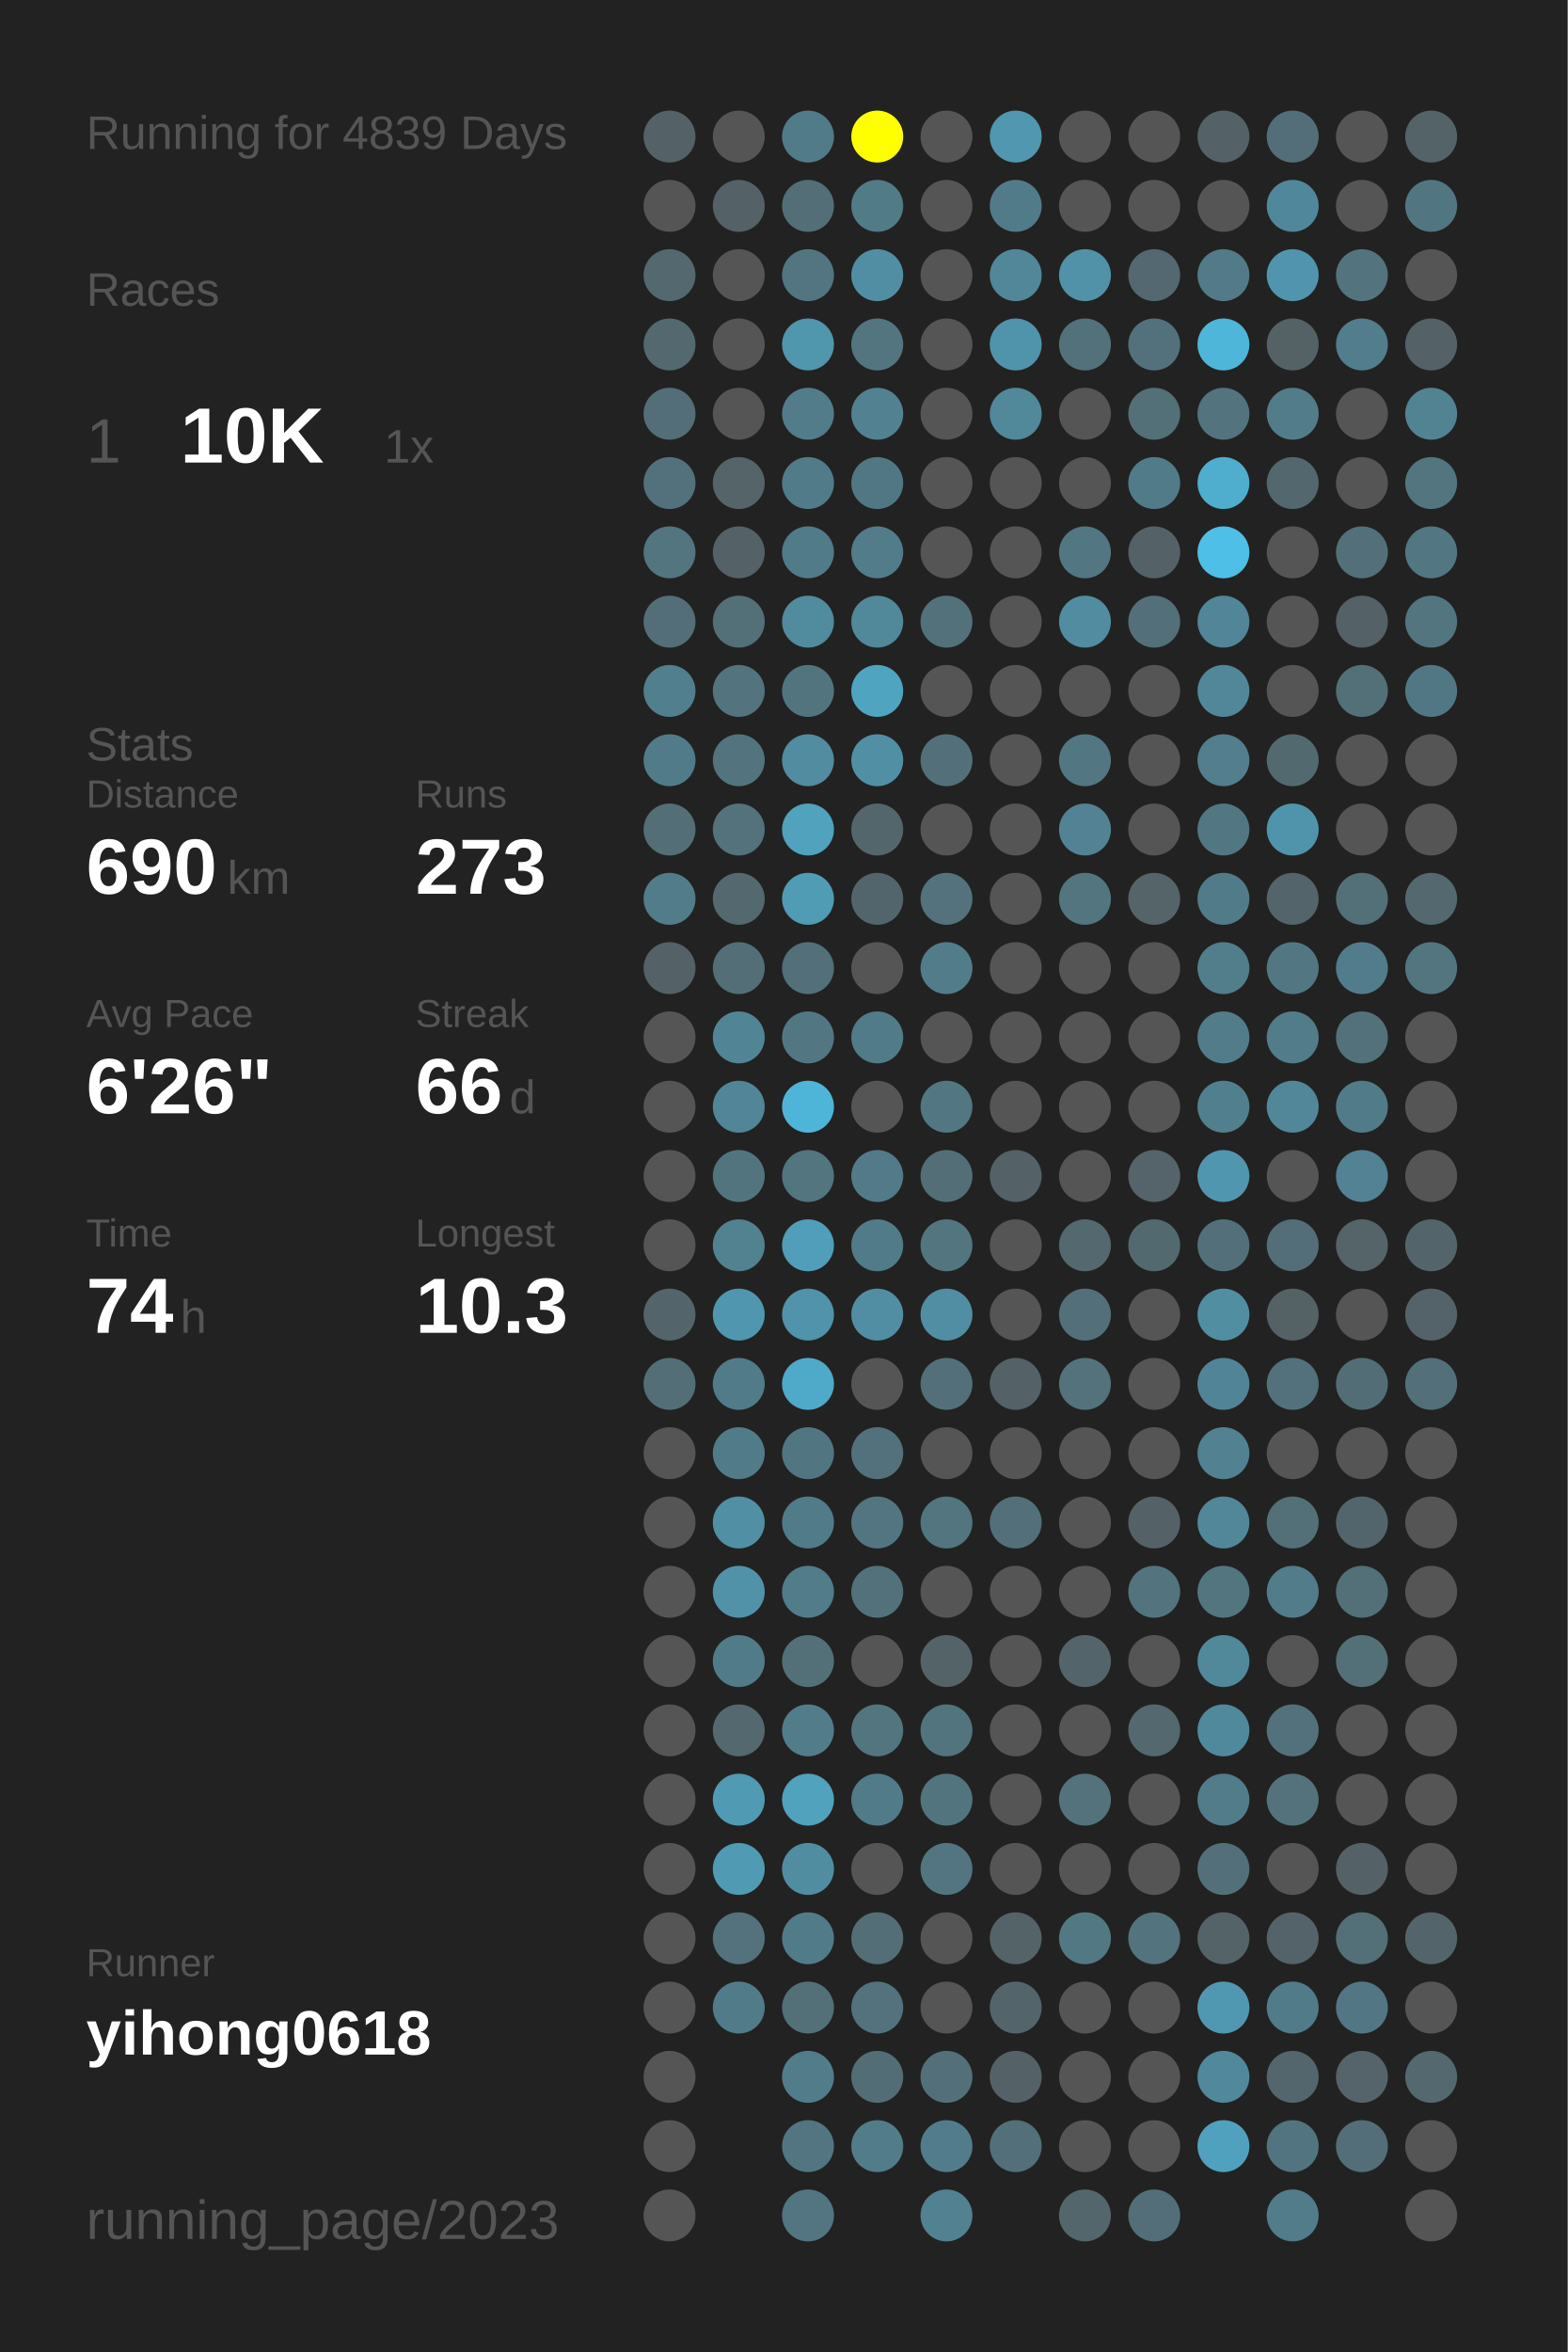
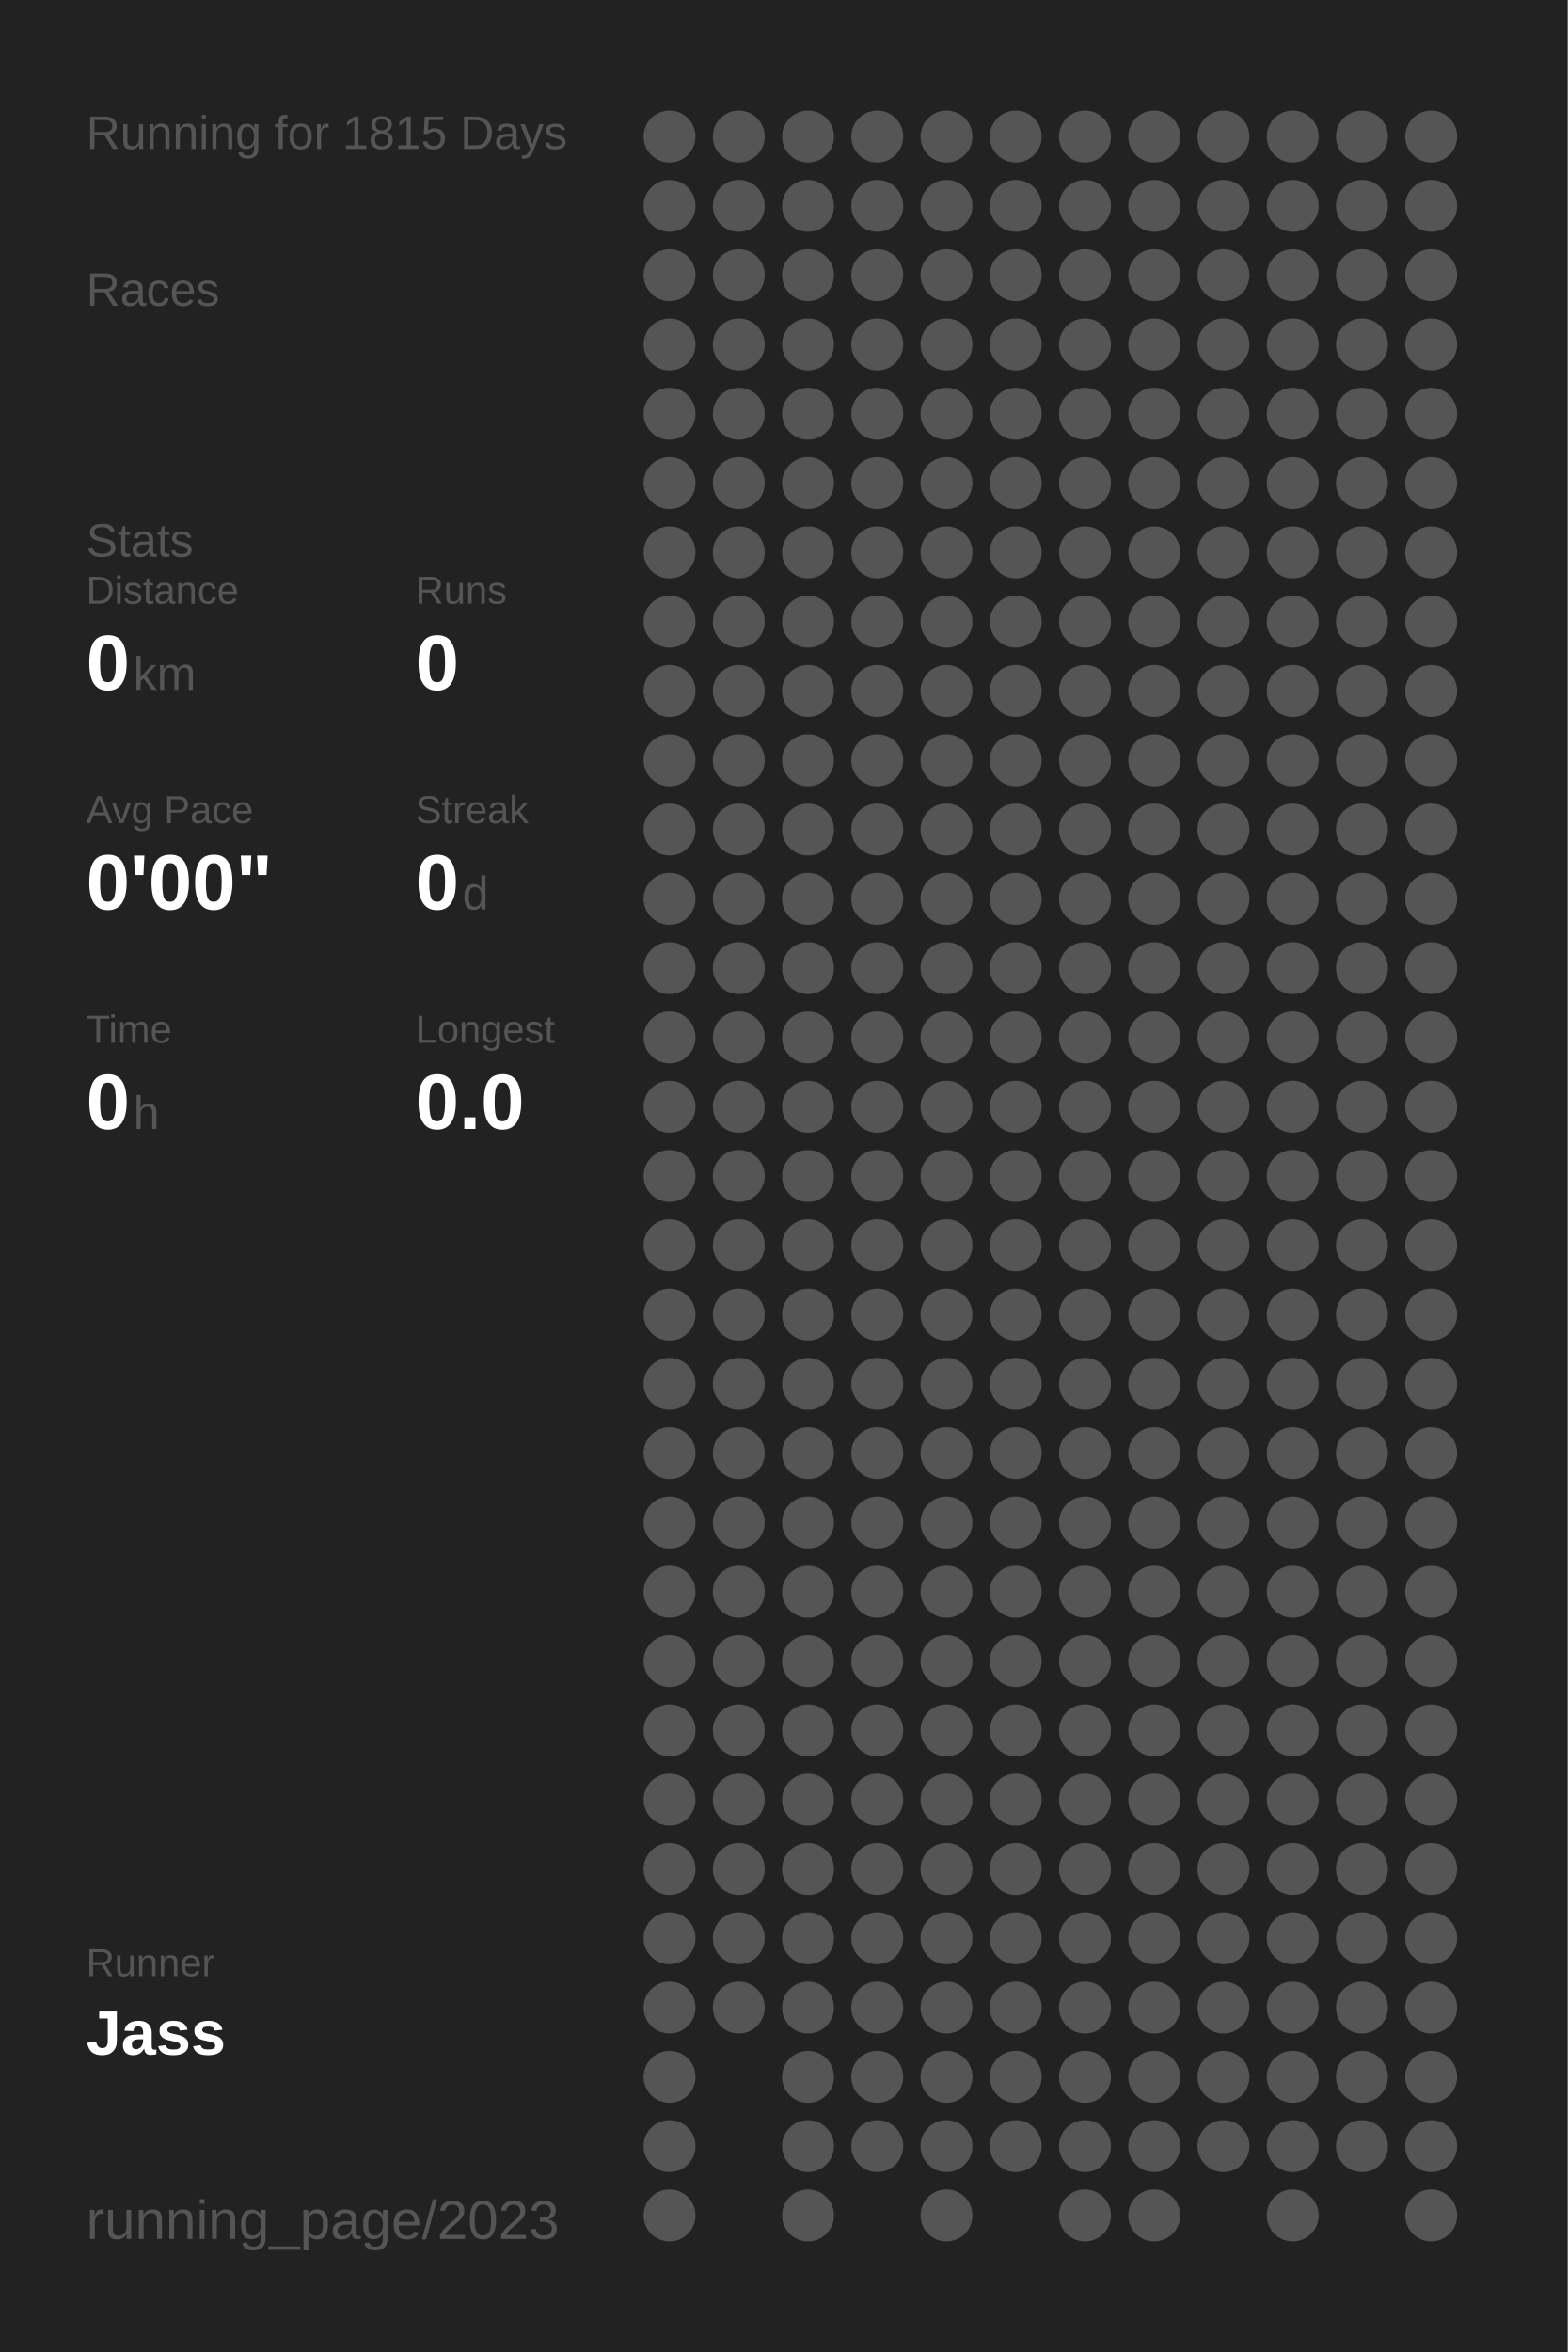
<svg xmlns="http://www.w3.org/2000/svg" baseProfile="full" height="300mm" version="1.1" viewBox="0,0,200,300" width="200mm">
  <defs />
  <rect fill="#222222" height="300" width="200" x="0" y="0" />
-   <text fill="#555555" style="font-size:6px; font-family:Arial;" x="11" y="19">Running for 4839 Days</text>
+   <text fill="#555555" style="font-size:6px; font-family:Arial;" x="11" y="19">Running for 1815 Days</text>
  <text fill="#555555" style="font-size:6px; font-family:Arial;" x="11" y="39">Races</text>
-   <text fill="#555555" style="font-size:8px; font-family:Arial;" x="11" y="59">1</text>
-   <text fill="#FFFFFF" style="font-size:10px; font-family:Arial; font-weight:bold;" x="23" y="59">10K</text>
-   <text fill="#555555" style="font-size:6px; font-family:Arial;" x="49" y="59">1x</text>
-   <text fill="#555555" style="font-size:6px; font-family:Arial;" x="11" y="97">Stats</text>
-   <text fill="#555555" style="font-size:5px; font-family:Arial;" x="11" y="103">Distance</text>
-   <text fill="#FFFFFF" style="font-size:10px; font-family:Arial; font-weight:bold;" x="11" y="114">690</text>
-   <text fill="#555555" style="font-size:6px; font-family:Arial;" x="29" y="114">km</text>
-   <text fill="#555555" style="font-size:5px; font-family:Arial;" x="53" y="103">Runs</text>
-   <text fill="#FFFFFF" style="font-size:10px; font-family:Arial; font-weight:bold;" x="53" y="114">273</text>
-   <text fill="#555555" style="font-size:5px; font-family:Arial;" x="11" y="131">Avg Pace</text>
-   <text fill="#FFFFFF" style="font-size:10px; font-family:Arial; font-weight:bold;" x="11" y="142">6'26"</text>
-   <text fill="#555555" style="font-size:5px; font-family:Arial;" x="53" y="131">Streak</text>
-   <text fill="#FFFFFF" style="font-size:10px; font-family:Arial; font-weight:bold;" x="53" y="142">66</text>
-   <text fill="#555555" style="font-size:6px; font-family:Arial;" x="65" y="142">d</text>
-   <text fill="#555555" style="font-size:5px; font-family:Arial;" x="11" y="159">Time</text>
-   <text fill="#FFFFFF" style="font-size:10px; font-family:Arial; font-weight:bold;" x="11" y="170">74</text>
-   <text fill="#555555" style="font-size:6px; font-family:Arial;" x="23" y="170">h</text>
-   <text fill="#555555" style="font-size:5px; font-family:Arial;" x="53" y="159">Longest</text>
-   <text fill="#FFFFFF" style="font-size:10px; font-family:Arial; font-weight:bold;" x="53" y="170">10.3</text>
+   <text fill="#555555" style="font-size:6px; font-family:Arial;" x="11" y="71">Stats</text>
+   <text fill="#555555" style="font-size:5px; font-family:Arial;" x="11" y="77">Distance</text>
+   <text fill="#FFFFFF" style="font-size:10px; font-family:Arial; font-weight:bold;" x="11" y="88">0</text>
+   <text fill="#555555" style="font-size:6px; font-family:Arial;" x="17" y="88">km</text>
+   <text fill="#555555" style="font-size:5px; font-family:Arial;" x="53" y="77">Runs</text>
+   <text fill="#FFFFFF" style="font-size:10px; font-family:Arial; font-weight:bold;" x="53" y="88">0</text>
+   <text fill="#555555" style="font-size:5px; font-family:Arial;" x="11" y="105">Avg Pace</text>
+   <text fill="#FFFFFF" style="font-size:10px; font-family:Arial; font-weight:bold;" x="11" y="116">0'00"</text>
+   <text fill="#555555" style="font-size:5px; font-family:Arial;" x="53" y="105">Streak</text>
+   <text fill="#FFFFFF" style="font-size:10px; font-family:Arial; font-weight:bold;" x="53" y="116">0</text>
+   <text fill="#555555" style="font-size:6px; font-family:Arial;" x="59" y="116">d</text>
+   <text fill="#555555" style="font-size:5px; font-family:Arial;" x="11" y="133">Time</text>
+   <text fill="#FFFFFF" style="font-size:10px; font-family:Arial; font-weight:bold;" x="11" y="144">0</text>
+   <text fill="#555555" style="font-size:6px; font-family:Arial;" x="17" y="144">h</text>
+   <text fill="#555555" style="font-size:5px; font-family:Arial;" x="53" y="133">Longest</text>
+   <text fill="#FFFFFF" style="font-size:10px; font-family:Arial; font-weight:bold;" x="53" y="144">0.0</text>
  <text fill="#555555" style="font-size:5px; font-family:Arial;" x="11" y="252.065">Runner</text>
-   <text fill="#FFFFFF" style="font-size:8px; font-family:Arial; font-weight:bold;" x="11" y="262.065">yihong0618</text>
+   <text fill="#FFFFFF" style="font-size:8px; font-family:Arial; font-weight:bold;" x="11" y="262.065">Jass</text>
  <text fill="#555555" style="font-size:7px; font-family:Arial;" x="11" y="285.581">running_page/2023</text>
-   <circle cx="85.417" cy="17.419" fill="#546166" r="3.312" />
+   <circle cx="85.417" cy="17.419" fill="#555555" r="3.312" />
  <circle cx="85.417" cy="26.258" fill="#555555" r="3.312" />
-   <circle cx="85.417" cy="35.097" fill="#53686f" r="3.312" />
-   <circle cx="85.417" cy="43.935" fill="#53686f" r="3.312" />
-   <circle cx="85.417" cy="52.774" fill="#536e78" r="3.312" />
-   <circle cx="85.417" cy="61.613" fill="#53717c" r="3.312" />
-   <circle cx="85.417" cy="70.452" fill="#527580" r="3.312" />
-   <circle cx="85.417" cy="79.29" fill="#536e78" r="3.312" />
-   <circle cx="85.417" cy="88.129" fill="#527f8e" r="3.312" />
-   <circle cx="85.417" cy="96.968" fill="#527b89" r="3.312" />
-   <circle cx="85.417" cy="105.806" fill="#536e77" r="3.312" />
-   <circle cx="85.417" cy="114.645" fill="#527c8a" r="3.312" />
-   <circle cx="85.417" cy="123.484" fill="#546166" r="3.312" />
+   <circle cx="85.417" cy="35.097" fill="#555555" r="3.312" />
+   <circle cx="85.417" cy="43.935" fill="#555555" r="3.312" />
+   <circle cx="85.417" cy="52.774" fill="#555555" r="3.312" />
+   <circle cx="85.417" cy="61.613" fill="#555555" r="3.312" />
+   <circle cx="85.417" cy="70.452" fill="#555555" r="3.312" />
+   <circle cx="85.417" cy="79.29" fill="#555555" r="3.312" />
+   <circle cx="85.417" cy="88.129" fill="#555555" r="3.312" />
+   <circle cx="85.417" cy="96.968" fill="#555555" r="3.312" />
+   <circle cx="85.417" cy="105.806" fill="#555555" r="3.312" />
+   <circle cx="85.417" cy="114.645" fill="#555555" r="3.312" />
+   <circle cx="85.417" cy="123.484" fill="#555555" r="3.312" />
  <circle cx="85.417" cy="132.323" fill="#555555" r="3.312" />
  <circle cx="85.417" cy="141.161" fill="#555555" r="3.312" />
  <circle cx="85.417" cy="150" fill="#555555" r="3.312" />
  <circle cx="85.417" cy="158.839" fill="#555555" r="3.312" />
-   <circle cx="85.417" cy="167.677" fill="#53656b" r="3.312" />
-   <circle cx="85.417" cy="176.516" fill="#536e77" r="3.312" />
+   <circle cx="85.417" cy="167.677" fill="#555555" r="3.312" />
+   <circle cx="85.417" cy="176.516" fill="#555555" r="3.312" />
  <circle cx="85.417" cy="185.355" fill="#555555" r="3.312" />
  <circle cx="85.417" cy="194.194" fill="#555555" r="3.312" />
  <circle cx="85.417" cy="203.032" fill="#555555" r="3.312" />
  <circle cx="85.417" cy="211.871" fill="#555555" r="3.312" />
  <circle cx="85.417" cy="220.71" fill="#555555" r="3.312" />
  <circle cx="85.417" cy="229.548" fill="#555555" r="3.312" />
  <circle cx="85.417" cy="238.387" fill="#555555" r="3.312" />
  <circle cx="85.417" cy="247.226" fill="#555555" r="3.312" />
  <circle cx="85.417" cy="256.065" fill="#555555" r="3.312" />
  <circle cx="85.417" cy="264.903" fill="#555555" r="3.312" />
  <circle cx="85.417" cy="273.742" fill="#555555" r="3.312" />
  <circle cx="85.417" cy="282.581" fill="#555555" r="3.312" />
  <circle cx="94.25" cy="17.419" fill="#555555" r="3.312" />
-   <circle cx="94.25" cy="26.258" fill="#546166" r="3.312" />
+   <circle cx="94.25" cy="26.258" fill="#555555" r="3.312" />
  <circle cx="94.25" cy="35.097" fill="#555555" r="3.312" />
  <circle cx="94.25" cy="43.935" fill="#555555" r="3.312" />
  <circle cx="94.25" cy="52.774" fill="#555555" r="3.312" />
-   <circle cx="94.25" cy="61.613" fill="#546469" r="3.312" />
-   <circle cx="94.25" cy="70.452" fill="#546267" r="3.312" />
-   <circle cx="94.25" cy="79.29" fill="#536f78" r="3.312" />
-   <circle cx="94.25" cy="88.129" fill="#53737e" r="3.312" />
-   <circle cx="94.25" cy="96.968" fill="#53737e" r="3.312" />
-   <circle cx="94.25" cy="105.806" fill="#53727c" r="3.312" />
-   <circle cx="94.25" cy="114.645" fill="#53686f" r="3.312" />
-   <circle cx="94.25" cy="123.484" fill="#536e77" r="3.312" />
-   <circle cx="94.25" cy="132.323" fill="#518596" r="3.312" />
-   <circle cx="94.25" cy="141.161" fill="#518597" r="3.312" />
-   <circle cx="94.25" cy="150" fill="#52747f" r="3.312" />
-   <circle cx="94.25" cy="158.839" fill="#528190" r="3.312" />
-   <circle cx="94.25" cy="167.677" fill="#5096ae" r="3.312" />
-   <circle cx="94.25" cy="176.516" fill="#527b89" r="3.312" />
-   <circle cx="94.25" cy="185.355" fill="#527b89" r="3.312" />
-   <circle cx="94.25" cy="194.194" fill="#518fa4" r="3.312" />
-   <circle cx="94.25" cy="203.032" fill="#5192a9" r="3.312" />
-   <circle cx="94.25" cy="211.871" fill="#527b89" r="3.312" />
-   <circle cx="94.25" cy="220.71" fill="#53686f" r="3.312" />
-   <circle cx="94.25" cy="229.548" fill="#509ab3" r="3.312" />
-   <circle cx="94.25" cy="238.387" fill="#509ab3" r="3.312" />
-   <circle cx="94.25" cy="247.226" fill="#53727d" r="3.312" />
-   <circle cx="94.25" cy="256.065" fill="#527b89" r="3.312" />
-   <circle cx="103.083" cy="17.419" fill="#527b89" r="3.312" />
-   <circle cx="103.083" cy="26.258" fill="#536e77" r="3.312" />
-   <circle cx="103.083" cy="35.097" fill="#527581" r="3.312" />
-   <circle cx="103.083" cy="43.935" fill="#5096ad" r="3.312" />
-   <circle cx="103.083" cy="52.774" fill="#527c8a" r="3.312" />
-   <circle cx="103.083" cy="61.613" fill="#527b89" r="3.312" />
-   <circle cx="103.083" cy="70.452" fill="#527b89" r="3.312" />
-   <circle cx="103.083" cy="79.29" fill="#518b9e" r="3.312" />
-   <circle cx="103.083" cy="88.129" fill="#52747f" r="3.312" />
-   <circle cx="103.083" cy="96.968" fill="#518ca0" r="3.312" />
-   <circle cx="103.083" cy="105.806" fill="#50a2bd" r="3.312" />
-   <circle cx="103.083" cy="114.645" fill="#509cb5" r="3.312" />
-   <circle cx="103.083" cy="123.484" fill="#536f79" r="3.312" />
-   <circle cx="103.083" cy="132.323" fill="#527783" r="3.312" />
-   <circle cx="103.083" cy="141.161" fill="#4eb5d8" r="3.312" />
-   <circle cx="103.083" cy="150" fill="#527580" r="3.312" />
-   <circle cx="103.083" cy="158.839" fill="#509eb9" r="3.312" />
-   <circle cx="103.083" cy="167.677" fill="#5093aa" r="3.312" />
-   <circle cx="103.083" cy="176.516" fill="#4faac9" r="3.312" />
-   <circle cx="103.083" cy="185.355" fill="#527681" r="3.312" />
-   <circle cx="103.083" cy="194.194" fill="#527b89" r="3.312" />
-   <circle cx="103.083" cy="203.032" fill="#527c8a" r="3.312" />
-   <circle cx="103.083" cy="211.871" fill="#536f78" r="3.312" />
-   <circle cx="103.083" cy="220.71" fill="#527c8a" r="3.312" />
-   <circle cx="103.083" cy="229.548" fill="#50a2bd" r="3.312" />
-   <circle cx="103.083" cy="238.387" fill="#518da1" r="3.312" />
-   <circle cx="103.083" cy="247.226" fill="#527b89" r="3.312" />
-   <circle cx="103.083" cy="256.065" fill="#536f78" r="3.312" />
-   <circle cx="103.083" cy="264.903" fill="#527c8a" r="3.312" />
-   <circle cx="103.083" cy="273.742" fill="#527581" r="3.312" />
-   <circle cx="103.083" cy="282.581" fill="#527581" r="3.312" />
-   <circle cx="111.917" cy="17.419" fill="#FFFF00" r="3.312" />
-   <circle cx="111.917" cy="26.258" fill="#527b88" r="3.312" />
-   <circle cx="111.917" cy="35.097" fill="#518ea3" r="3.312" />
-   <circle cx="111.917" cy="43.935" fill="#527580" r="3.312" />
-   <circle cx="111.917" cy="52.774" fill="#528192" r="3.312" />
-   <circle cx="111.917" cy="61.613" fill="#527784" r="3.312" />
-   <circle cx="111.917" cy="70.452" fill="#527c8a" r="3.312" />
-   <circle cx="111.917" cy="79.29" fill="#51889a" r="3.312" />
-   <circle cx="111.917" cy="88.129" fill="#4fa4c0" r="3.312" />
-   <circle cx="111.917" cy="96.968" fill="#518fa5" r="3.312" />
-   <circle cx="111.917" cy="105.806" fill="#53666c" r="3.312" />
-   <circle cx="111.917" cy="114.645" fill="#53656c" r="3.312" />
+   <circle cx="94.25" cy="61.613" fill="#555555" r="3.312" />
+   <circle cx="94.25" cy="70.452" fill="#555555" r="3.312" />
+   <circle cx="94.25" cy="79.29" fill="#555555" r="3.312" />
+   <circle cx="94.25" cy="88.129" fill="#555555" r="3.312" />
+   <circle cx="94.25" cy="96.968" fill="#555555" r="3.312" />
+   <circle cx="94.25" cy="105.806" fill="#555555" r="3.312" />
+   <circle cx="94.25" cy="114.645" fill="#555555" r="3.312" />
+   <circle cx="94.25" cy="123.484" fill="#555555" r="3.312" />
+   <circle cx="94.25" cy="132.323" fill="#555555" r="3.312" />
+   <circle cx="94.25" cy="141.161" fill="#555555" r="3.312" />
+   <circle cx="94.25" cy="150" fill="#555555" r="3.312" />
+   <circle cx="94.25" cy="158.839" fill="#555555" r="3.312" />
+   <circle cx="94.25" cy="167.677" fill="#555555" r="3.312" />
+   <circle cx="94.25" cy="176.516" fill="#555555" r="3.312" />
+   <circle cx="94.25" cy="185.355" fill="#555555" r="3.312" />
+   <circle cx="94.25" cy="194.194" fill="#555555" r="3.312" />
+   <circle cx="94.25" cy="203.032" fill="#555555" r="3.312" />
+   <circle cx="94.25" cy="211.871" fill="#555555" r="3.312" />
+   <circle cx="94.25" cy="220.71" fill="#555555" r="3.312" />
+   <circle cx="94.25" cy="229.548" fill="#555555" r="3.312" />
+   <circle cx="94.25" cy="238.387" fill="#555555" r="3.312" />
+   <circle cx="94.25" cy="247.226" fill="#555555" r="3.312" />
+   <circle cx="94.25" cy="256.065" fill="#555555" r="3.312" />
+   <circle cx="103.083" cy="17.419" fill="#555555" r="3.312" />
+   <circle cx="103.083" cy="26.258" fill="#555555" r="3.312" />
+   <circle cx="103.083" cy="35.097" fill="#555555" r="3.312" />
+   <circle cx="103.083" cy="43.935" fill="#555555" r="3.312" />
+   <circle cx="103.083" cy="52.774" fill="#555555" r="3.312" />
+   <circle cx="103.083" cy="61.613" fill="#555555" r="3.312" />
+   <circle cx="103.083" cy="70.452" fill="#555555" r="3.312" />
+   <circle cx="103.083" cy="79.29" fill="#555555" r="3.312" />
+   <circle cx="103.083" cy="88.129" fill="#555555" r="3.312" />
+   <circle cx="103.083" cy="96.968" fill="#555555" r="3.312" />
+   <circle cx="103.083" cy="105.806" fill="#555555" r="3.312" />
+   <circle cx="103.083" cy="114.645" fill="#555555" r="3.312" />
+   <circle cx="103.083" cy="123.484" fill="#555555" r="3.312" />
+   <circle cx="103.083" cy="132.323" fill="#555555" r="3.312" />
+   <circle cx="103.083" cy="141.161" fill="#555555" r="3.312" />
+   <circle cx="103.083" cy="150" fill="#555555" r="3.312" />
+   <circle cx="103.083" cy="158.839" fill="#555555" r="3.312" />
+   <circle cx="103.083" cy="167.677" fill="#555555" r="3.312" />
+   <circle cx="103.083" cy="176.516" fill="#555555" r="3.312" />
+   <circle cx="103.083" cy="185.355" fill="#555555" r="3.312" />
+   <circle cx="103.083" cy="194.194" fill="#555555" r="3.312" />
+   <circle cx="103.083" cy="203.032" fill="#555555" r="3.312" />
+   <circle cx="103.083" cy="211.871" fill="#555555" r="3.312" />
+   <circle cx="103.083" cy="220.71" fill="#555555" r="3.312" />
+   <circle cx="103.083" cy="229.548" fill="#555555" r="3.312" />
+   <circle cx="103.083" cy="238.387" fill="#555555" r="3.312" />
+   <circle cx="103.083" cy="247.226" fill="#555555" r="3.312" />
+   <circle cx="103.083" cy="256.065" fill="#555555" r="3.312" />
+   <circle cx="103.083" cy="264.903" fill="#555555" r="3.312" />
+   <circle cx="103.083" cy="273.742" fill="#555555" r="3.312" />
+   <circle cx="103.083" cy="282.581" fill="#555555" r="3.312" />
+   <circle cx="111.917" cy="17.419" fill="#555555" r="3.312" />
+   <circle cx="111.917" cy="26.258" fill="#555555" r="3.312" />
+   <circle cx="111.917" cy="35.097" fill="#555555" r="3.312" />
+   <circle cx="111.917" cy="43.935" fill="#555555" r="3.312" />
+   <circle cx="111.917" cy="52.774" fill="#555555" r="3.312" />
+   <circle cx="111.917" cy="61.613" fill="#555555" r="3.312" />
+   <circle cx="111.917" cy="70.452" fill="#555555" r="3.312" />
+   <circle cx="111.917" cy="79.29" fill="#555555" r="3.312" />
+   <circle cx="111.917" cy="88.129" fill="#555555" r="3.312" />
+   <circle cx="111.917" cy="96.968" fill="#555555" r="3.312" />
+   <circle cx="111.917" cy="105.806" fill="#555555" r="3.312" />
+   <circle cx="111.917" cy="114.645" fill="#555555" r="3.312" />
  <circle cx="111.917" cy="123.484" fill="#555555" r="3.312" />
-   <circle cx="111.917" cy="132.323" fill="#527b89" r="3.312" />
+   <circle cx="111.917" cy="132.323" fill="#555555" r="3.312" />
  <circle cx="111.917" cy="141.161" fill="#555555" r="3.312" />
-   <circle cx="111.917" cy="150" fill="#527a88" r="3.312" />
-   <circle cx="111.917" cy="158.839" fill="#527b89" r="3.312" />
-   <circle cx="111.917" cy="167.677" fill="#518ea3" r="3.312" />
+   <circle cx="111.917" cy="150" fill="#555555" r="3.312" />
+   <circle cx="111.917" cy="158.839" fill="#555555" r="3.312" />
+   <circle cx="111.917" cy="167.677" fill="#555555" r="3.312" />
  <circle cx="111.917" cy="176.516" fill="#555555" r="3.312" />
-   <circle cx="111.917" cy="185.355" fill="#53717c" r="3.312" />
-   <circle cx="111.917" cy="194.194" fill="#527581" r="3.312" />
-   <circle cx="111.917" cy="203.032" fill="#53717b" r="3.312" />
+   <circle cx="111.917" cy="185.355" fill="#555555" r="3.312" />
+   <circle cx="111.917" cy="194.194" fill="#555555" r="3.312" />
+   <circle cx="111.917" cy="203.032" fill="#555555" r="3.312" />
  <circle cx="111.917" cy="211.871" fill="#555555" r="3.312" />
-   <circle cx="111.917" cy="220.71" fill="#527580" r="3.312" />
-   <circle cx="111.917" cy="229.548" fill="#527b89" r="3.312" />
+   <circle cx="111.917" cy="220.71" fill="#555555" r="3.312" />
+   <circle cx="111.917" cy="229.548" fill="#555555" r="3.312" />
  <circle cx="111.917" cy="238.387" fill="#555555" r="3.312" />
-   <circle cx="111.917" cy="247.226" fill="#536e77" r="3.312" />
-   <circle cx="111.917" cy="256.065" fill="#53727d" r="3.312" />
-   <circle cx="111.917" cy="264.903" fill="#536d76" r="3.312" />
-   <circle cx="111.917" cy="273.742" fill="#527c8a" r="3.312" />
+   <circle cx="111.917" cy="247.226" fill="#555555" r="3.312" />
+   <circle cx="111.917" cy="256.065" fill="#555555" r="3.312" />
+   <circle cx="111.917" cy="264.903" fill="#555555" r="3.312" />
+   <circle cx="111.917" cy="273.742" fill="#555555" r="3.312" />
  <circle cx="120.75" cy="17.419" fill="#555555" r="3.312" />
  <circle cx="120.75" cy="26.258" fill="#555555" r="3.312" />
  <circle cx="120.75" cy="35.097" fill="#555555" r="3.312" />
  <circle cx="120.75" cy="43.935" fill="#555555" r="3.312" />
  <circle cx="120.75" cy="52.774" fill="#555555" r="3.312" />
  <circle cx="120.75" cy="61.613" fill="#555555" r="3.312" />
  <circle cx="120.75" cy="70.452" fill="#555555" r="3.312" />
-   <circle cx="120.75" cy="79.29" fill="#53717b" r="3.312" />
+   <circle cx="120.75" cy="79.29" fill="#555555" r="3.312" />
  <circle cx="120.75" cy="88.129" fill="#555555" r="3.312" />
-   <circle cx="120.75" cy="96.968" fill="#53707a" r="3.312" />
+   <circle cx="120.75" cy="96.968" fill="#555555" r="3.312" />
  <circle cx="120.75" cy="105.806" fill="#555555" r="3.312" />
-   <circle cx="120.75" cy="114.645" fill="#53727d" r="3.312" />
-   <circle cx="120.75" cy="123.484" fill="#527c8a" r="3.312" />
+   <circle cx="120.75" cy="114.645" fill="#555555" r="3.312" />
+   <circle cx="120.75" cy="123.484" fill="#555555" r="3.312" />
  <circle cx="120.75" cy="132.323" fill="#555555" r="3.312" />
-   <circle cx="120.75" cy="141.161" fill="#527682" r="3.312" />
-   <circle cx="120.75" cy="150" fill="#536e77" r="3.312" />
-   <circle cx="120.75" cy="158.839" fill="#527580" r="3.312" />
-   <circle cx="120.75" cy="167.677" fill="#518ea3" r="3.312" />
-   <circle cx="120.75" cy="176.516" fill="#536f79" r="3.312" />
+   <circle cx="120.75" cy="141.161" fill="#555555" r="3.312" />
+   <circle cx="120.75" cy="150" fill="#555555" r="3.312" />
+   <circle cx="120.75" cy="158.839" fill="#555555" r="3.312" />
+   <circle cx="120.75" cy="167.677" fill="#555555" r="3.312" />
+   <circle cx="120.75" cy="176.516" fill="#555555" r="3.312" />
  <circle cx="120.75" cy="185.355" fill="#555555" r="3.312" />
-   <circle cx="120.75" cy="194.194" fill="#527580" r="3.312" />
+   <circle cx="120.75" cy="194.194" fill="#555555" r="3.312" />
  <circle cx="120.75" cy="203.032" fill="#555555" r="3.312" />
-   <circle cx="120.75" cy="211.871" fill="#546368" r="3.312" />
-   <circle cx="120.75" cy="220.71" fill="#52747f" r="3.312" />
-   <circle cx="120.75" cy="229.548" fill="#52747f" r="3.312" />
-   <circle cx="120.75" cy="238.387" fill="#527581" r="3.312" />
+   <circle cx="120.75" cy="211.871" fill="#555555" r="3.312" />
+   <circle cx="120.75" cy="220.71" fill="#555555" r="3.312" />
+   <circle cx="120.75" cy="229.548" fill="#555555" r="3.312" />
+   <circle cx="120.75" cy="238.387" fill="#555555" r="3.312" />
  <circle cx="120.75" cy="247.226" fill="#555555" r="3.312" />
  <circle cx="120.75" cy="256.065" fill="#555555" r="3.312" />
-   <circle cx="120.75" cy="264.903" fill="#53707a" r="3.312" />
-   <circle cx="120.75" cy="273.742" fill="#527c8b" r="3.312" />
-   <circle cx="120.75" cy="282.581" fill="#528191" r="3.312" />
-   <circle cx="129.583" cy="17.419" fill="#5097af" r="3.312" />
-   <circle cx="129.583" cy="26.258" fill="#527b89" r="3.312" />
-   <circle cx="129.583" cy="35.097" fill="#518799" r="3.312" />
-   <circle cx="129.583" cy="43.935" fill="#5094ab" r="3.312" />
-   <circle cx="129.583" cy="52.774" fill="#51889a" r="3.312" />
+   <circle cx="120.75" cy="264.903" fill="#555555" r="3.312" />
+   <circle cx="120.75" cy="273.742" fill="#555555" r="3.312" />
+   <circle cx="120.75" cy="282.581" fill="#555555" r="3.312" />
+   <circle cx="129.583" cy="17.419" fill="#555555" r="3.312" />
+   <circle cx="129.583" cy="26.258" fill="#555555" r="3.312" />
+   <circle cx="129.583" cy="35.097" fill="#555555" r="3.312" />
+   <circle cx="129.583" cy="43.935" fill="#555555" r="3.312" />
+   <circle cx="129.583" cy="52.774" fill="#555555" r="3.312" />
  <circle cx="129.583" cy="61.613" fill="#555555" r="3.312" />
  <circle cx="129.583" cy="70.452" fill="#555555" r="3.312" />
  <circle cx="129.583" cy="79.29" fill="#555555" r="3.312" />
  <circle cx="129.583" cy="88.129" fill="#555555" r="3.312" />
  <circle cx="129.583" cy="96.968" fill="#555555" r="3.312" />
  <circle cx="129.583" cy="105.806" fill="#555555" r="3.312" />
  <circle cx="129.583" cy="114.645" fill="#555555" r="3.312" />
  <circle cx="129.583" cy="123.484" fill="#555555" r="3.312" />
  <circle cx="129.583" cy="132.323" fill="#555555" r="3.312" />
  <circle cx="129.583" cy="141.161" fill="#555555" r="3.312" />
-   <circle cx="129.583" cy="150" fill="#546166" r="3.312" />
+   <circle cx="129.583" cy="150" fill="#555555" r="3.312" />
  <circle cx="129.583" cy="158.839" fill="#555555" r="3.312" />
  <circle cx="129.583" cy="167.677" fill="#555555" r="3.312" />
-   <circle cx="129.583" cy="176.516" fill="#546166" r="3.312" />
+   <circle cx="129.583" cy="176.516" fill="#555555" r="3.312" />
  <circle cx="129.583" cy="185.355" fill="#555555" r="3.312" />
-   <circle cx="129.583" cy="194.194" fill="#536f79" r="3.312" />
+   <circle cx="129.583" cy="194.194" fill="#555555" r="3.312" />
  <circle cx="129.583" cy="203.032" fill="#555555" r="3.312" />
  <circle cx="129.583" cy="211.871" fill="#555555" r="3.312" />
  <circle cx="129.583" cy="220.71" fill="#555555" r="3.312" />
  <circle cx="129.583" cy="229.548" fill="#555555" r="3.312" />
  <circle cx="129.583" cy="238.387" fill="#555555" r="3.312" />
-   <circle cx="129.583" cy="247.226" fill="#546368" r="3.312" />
-   <circle cx="129.583" cy="256.065" fill="#53656b" r="3.312" />
-   <circle cx="129.583" cy="264.903" fill="#546267" r="3.312" />
-   <circle cx="129.583" cy="273.742" fill="#536f79" r="3.312" />
+   <circle cx="129.583" cy="247.226" fill="#555555" r="3.312" />
+   <circle cx="129.583" cy="256.065" fill="#555555" r="3.312" />
+   <circle cx="129.583" cy="264.903" fill="#555555" r="3.312" />
+   <circle cx="129.583" cy="273.742" fill="#555555" r="3.312" />
  <circle cx="138.417" cy="17.419" fill="#555555" r="3.312" />
  <circle cx="138.417" cy="26.258" fill="#555555" r="3.312" />
-   <circle cx="138.417" cy="35.097" fill="#5192a8" r="3.312" />
-   <circle cx="138.417" cy="43.935" fill="#53717b" r="3.312" />
+   <circle cx="138.417" cy="35.097" fill="#555555" r="3.312" />
+   <circle cx="138.417" cy="43.935" fill="#555555" r="3.312" />
  <circle cx="138.417" cy="52.774" fill="#555555" r="3.312" />
  <circle cx="138.417" cy="61.613" fill="#555555" r="3.312" />
-   <circle cx="138.417" cy="70.452" fill="#527682" r="3.312" />
-   <circle cx="138.417" cy="79.29" fill="#518ca1" r="3.312" />
+   <circle cx="138.417" cy="70.452" fill="#555555" r="3.312" />
+   <circle cx="138.417" cy="79.29" fill="#555555" r="3.312" />
  <circle cx="138.417" cy="88.129" fill="#555555" r="3.312" />
-   <circle cx="138.417" cy="96.968" fill="#527682" r="3.312" />
-   <circle cx="138.417" cy="105.806" fill="#528293" r="3.312" />
-   <circle cx="138.417" cy="114.645" fill="#527580" r="3.312" />
+   <circle cx="138.417" cy="96.968" fill="#555555" r="3.312" />
+   <circle cx="138.417" cy="105.806" fill="#555555" r="3.312" />
+   <circle cx="138.417" cy="114.645" fill="#555555" r="3.312" />
  <circle cx="138.417" cy="123.484" fill="#555555" r="3.312" />
  <circle cx="138.417" cy="132.323" fill="#555555" r="3.312" />
  <circle cx="138.417" cy="141.161" fill="#555555" r="3.312" />
  <circle cx="138.417" cy="150" fill="#555555" r="3.312" />
-   <circle cx="138.417" cy="158.839" fill="#53686f" r="3.312" />
-   <circle cx="138.417" cy="167.677" fill="#53707a" r="3.312" />
-   <circle cx="138.417" cy="176.516" fill="#53727c" r="3.312" />
+   <circle cx="138.417" cy="158.839" fill="#555555" r="3.312" />
+   <circle cx="138.417" cy="167.677" fill="#555555" r="3.312" />
+   <circle cx="138.417" cy="176.516" fill="#555555" r="3.312" />
  <circle cx="138.417" cy="185.355" fill="#555555" r="3.312" />
  <circle cx="138.417" cy="194.194" fill="#555555" r="3.312" />
  <circle cx="138.417" cy="203.032" fill="#555555" r="3.312" />
-   <circle cx="138.417" cy="211.871" fill="#53656b" r="3.312" />
+   <circle cx="138.417" cy="211.871" fill="#555555" r="3.312" />
  <circle cx="138.417" cy="220.71" fill="#555555" r="3.312" />
-   <circle cx="138.417" cy="229.548" fill="#53727c" r="3.312" />
+   <circle cx="138.417" cy="229.548" fill="#555555" r="3.312" />
  <circle cx="138.417" cy="238.387" fill="#555555" r="3.312" />
-   <circle cx="138.417" cy="247.226" fill="#527884" r="3.312" />
+   <circle cx="138.417" cy="247.226" fill="#555555" r="3.312" />
  <circle cx="138.417" cy="256.065" fill="#555555" r="3.312" />
  <circle cx="138.417" cy="264.903" fill="#555555" r="3.312" />
  <circle cx="138.417" cy="273.742" fill="#555555" r="3.312" />
-   <circle cx="138.417" cy="282.581" fill="#53666c" r="3.312" />
+   <circle cx="138.417" cy="282.581" fill="#555555" r="3.312" />
  <circle cx="147.25" cy="17.419" fill="#555555" r="3.312" />
  <circle cx="147.25" cy="26.258" fill="#555555" r="3.312" />
-   <circle cx="147.25" cy="35.097" fill="#536870" r="3.312" />
-   <circle cx="147.25" cy="43.935" fill="#53717c" r="3.312" />
-   <circle cx="147.25" cy="52.774" fill="#536f78" r="3.312" />
-   <circle cx="147.25" cy="61.613" fill="#527b89" r="3.312" />
-   <circle cx="147.25" cy="70.452" fill="#546267" r="3.312" />
-   <circle cx="147.25" cy="79.29" fill="#536f79" r="3.312" />
+   <circle cx="147.25" cy="35.097" fill="#555555" r="3.312" />
+   <circle cx="147.25" cy="43.935" fill="#555555" r="3.312" />
+   <circle cx="147.25" cy="52.774" fill="#555555" r="3.312" />
+   <circle cx="147.25" cy="61.613" fill="#555555" r="3.312" />
+   <circle cx="147.25" cy="70.452" fill="#555555" r="3.312" />
+   <circle cx="147.25" cy="79.29" fill="#555555" r="3.312" />
  <circle cx="147.25" cy="88.129" fill="#555555" r="3.312" />
  <circle cx="147.25" cy="96.968" fill="#555555" r="3.312" />
  <circle cx="147.25" cy="105.806" fill="#555555" r="3.312" />
-   <circle cx="147.25" cy="114.645" fill="#546469" r="3.312" />
+   <circle cx="147.25" cy="114.645" fill="#555555" r="3.312" />
  <circle cx="147.25" cy="123.484" fill="#555555" r="3.312" />
  <circle cx="147.25" cy="132.323" fill="#555555" r="3.312" />
  <circle cx="147.25" cy="141.161" fill="#555555" r="3.312" />
-   <circle cx="147.25" cy="150" fill="#54646a" r="3.312" />
-   <circle cx="147.25" cy="158.839" fill="#536970" r="3.312" />
+   <circle cx="147.25" cy="150" fill="#555555" r="3.312" />
+   <circle cx="147.25" cy="158.839" fill="#555555" r="3.312" />
  <circle cx="147.25" cy="167.677" fill="#555555" r="3.312" />
  <circle cx="147.25" cy="176.516" fill="#555555" r="3.312" />
  <circle cx="147.25" cy="185.355" fill="#555555" r="3.312" />
-   <circle cx="147.25" cy="194.194" fill="#546166" r="3.312" />
-   <circle cx="147.25" cy="203.032" fill="#53747f" r="3.312" />
+   <circle cx="147.25" cy="194.194" fill="#555555" r="3.312" />
+   <circle cx="147.25" cy="203.032" fill="#555555" r="3.312" />
  <circle cx="147.25" cy="211.871" fill="#555555" r="3.312" />
-   <circle cx="147.25" cy="220.71" fill="#53686f" r="3.312" />
+   <circle cx="147.25" cy="220.71" fill="#555555" r="3.312" />
  <circle cx="147.25" cy="229.548" fill="#555555" r="3.312" />
  <circle cx="147.25" cy="238.387" fill="#555555" r="3.312" />
-   <circle cx="147.25" cy="247.226" fill="#53737e" r="3.312" />
+   <circle cx="147.25" cy="247.226" fill="#555555" r="3.312" />
  <circle cx="147.25" cy="256.065" fill="#555555" r="3.312" />
  <circle cx="147.25" cy="264.903" fill="#555555" r="3.312" />
  <circle cx="147.25" cy="273.742" fill="#555555" r="3.312" />
-   <circle cx="147.25" cy="282.581" fill="#536e78" r="3.312" />
-   <circle cx="156.083" cy="17.419" fill="#546166" r="3.312" />
+   <circle cx="147.25" cy="282.581" fill="#555555" r="3.312" />
+   <circle cx="156.083" cy="17.419" fill="#555555" r="3.312" />
  <circle cx="156.083" cy="26.258" fill="#555555" r="3.312" />
-   <circle cx="156.083" cy="35.097" fill="#527a88" r="3.312" />
-   <circle cx="156.083" cy="43.935" fill="#4eb6d8" r="3.312" />
-   <circle cx="156.083" cy="52.774" fill="#53737e" r="3.312" />
-   <circle cx="156.083" cy="61.613" fill="#4fadcd" r="3.312" />
-   <circle cx="156.083" cy="70.452" fill="#4ebfe6" r="3.312" />
-   <circle cx="156.083" cy="79.29" fill="#518597" r="3.312" />
-   <circle cx="156.083" cy="88.129" fill="#518799" r="3.312" />
-   <circle cx="156.083" cy="96.968" fill="#527e8d" r="3.312" />
-   <circle cx="156.083" cy="105.806" fill="#527682" r="3.312" />
-   <circle cx="156.083" cy="114.645" fill="#527b89" r="3.312" />
-   <circle cx="156.083" cy="123.484" fill="#527d8b" r="3.312" />
-   <circle cx="156.083" cy="132.323" fill="#527c8a" r="3.312" />
-   <circle cx="156.083" cy="141.161" fill="#527f8e" r="3.312" />
-   <circle cx="156.083" cy="150" fill="#5096ae" r="3.312" />
-   <circle cx="156.083" cy="158.839" fill="#53707a" r="3.312" />
-   <circle cx="156.083" cy="167.677" fill="#518ea2" r="3.312" />
-   <circle cx="156.083" cy="176.516" fill="#518496" r="3.312" />
-   <circle cx="156.083" cy="185.355" fill="#528191" r="3.312" />
-   <circle cx="156.083" cy="194.194" fill="#518799" r="3.312" />
-   <circle cx="156.083" cy="203.032" fill="#527580" r="3.312" />
-   <circle cx="156.083" cy="211.871" fill="#51889a" r="3.312" />
-   <circle cx="156.083" cy="220.71" fill="#51899c" r="3.312" />
-   <circle cx="156.083" cy="229.548" fill="#527c8a" r="3.312" />
-   <circle cx="156.083" cy="238.387" fill="#536f79" r="3.312" />
-   <circle cx="156.083" cy="247.226" fill="#546368" r="3.312" />
-   <circle cx="156.083" cy="256.065" fill="#5098b1" r="3.312" />
-   <circle cx="156.083" cy="264.903" fill="#51889b" r="3.312" />
-   <circle cx="156.083" cy="273.742" fill="#50a1bd" r="3.312" />
-   <circle cx="164.917" cy="17.419" fill="#536e78" r="3.312" />
-   <circle cx="164.917" cy="26.258" fill="#51879a" r="3.312" />
-   <circle cx="164.917" cy="35.097" fill="#5095ad" r="3.312" />
-   <circle cx="164.917" cy="43.935" fill="#546266" r="3.312" />
-   <circle cx="164.917" cy="52.774" fill="#527c8a" r="3.312" />
-   <circle cx="164.917" cy="61.613" fill="#53676e" r="3.312" />
+   <circle cx="156.083" cy="35.097" fill="#555555" r="3.312" />
+   <circle cx="156.083" cy="43.935" fill="#555555" r="3.312" />
+   <circle cx="156.083" cy="52.774" fill="#555555" r="3.312" />
+   <circle cx="156.083" cy="61.613" fill="#555555" r="3.312" />
+   <circle cx="156.083" cy="70.452" fill="#555555" r="3.312" />
+   <circle cx="156.083" cy="79.29" fill="#555555" r="3.312" />
+   <circle cx="156.083" cy="88.129" fill="#555555" r="3.312" />
+   <circle cx="156.083" cy="96.968" fill="#555555" r="3.312" />
+   <circle cx="156.083" cy="105.806" fill="#555555" r="3.312" />
+   <circle cx="156.083" cy="114.645" fill="#555555" r="3.312" />
+   <circle cx="156.083" cy="123.484" fill="#555555" r="3.312" />
+   <circle cx="156.083" cy="132.323" fill="#555555" r="3.312" />
+   <circle cx="156.083" cy="141.161" fill="#555555" r="3.312" />
+   <circle cx="156.083" cy="150" fill="#555555" r="3.312" />
+   <circle cx="156.083" cy="158.839" fill="#555555" r="3.312" />
+   <circle cx="156.083" cy="167.677" fill="#555555" r="3.312" />
+   <circle cx="156.083" cy="176.516" fill="#555555" r="3.312" />
+   <circle cx="156.083" cy="185.355" fill="#555555" r="3.312" />
+   <circle cx="156.083" cy="194.194" fill="#555555" r="3.312" />
+   <circle cx="156.083" cy="203.032" fill="#555555" r="3.312" />
+   <circle cx="156.083" cy="211.871" fill="#555555" r="3.312" />
+   <circle cx="156.083" cy="220.71" fill="#555555" r="3.312" />
+   <circle cx="156.083" cy="229.548" fill="#555555" r="3.312" />
+   <circle cx="156.083" cy="238.387" fill="#555555" r="3.312" />
+   <circle cx="156.083" cy="247.226" fill="#555555" r="3.312" />
+   <circle cx="156.083" cy="256.065" fill="#555555" r="3.312" />
+   <circle cx="156.083" cy="264.903" fill="#555555" r="3.312" />
+   <circle cx="156.083" cy="273.742" fill="#555555" r="3.312" />
+   <circle cx="164.917" cy="17.419" fill="#555555" r="3.312" />
+   <circle cx="164.917" cy="26.258" fill="#555555" r="3.312" />
+   <circle cx="164.917" cy="35.097" fill="#555555" r="3.312" />
+   <circle cx="164.917" cy="43.935" fill="#555555" r="3.312" />
+   <circle cx="164.917" cy="52.774" fill="#555555" r="3.312" />
+   <circle cx="164.917" cy="61.613" fill="#555555" r="3.312" />
  <circle cx="164.917" cy="70.452" fill="#555555" r="3.312" />
  <circle cx="164.917" cy="79.29" fill="#555555" r="3.312" />
  <circle cx="164.917" cy="88.129" fill="#555555" r="3.312" />
-   <circle cx="164.917" cy="96.968" fill="#536970" r="3.312" />
-   <circle cx="164.917" cy="105.806" fill="#5094ab" r="3.312" />
-   <circle cx="164.917" cy="114.645" fill="#53646a" r="3.312" />
-   <circle cx="164.917" cy="123.484" fill="#527783" r="3.312" />
-   <circle cx="164.917" cy="132.323" fill="#527c8a" r="3.312" />
-   <circle cx="164.917" cy="141.161" fill="#518799" r="3.312" />
+   <circle cx="164.917" cy="96.968" fill="#555555" r="3.312" />
+   <circle cx="164.917" cy="105.806" fill="#555555" r="3.312" />
+   <circle cx="164.917" cy="114.645" fill="#555555" r="3.312" />
+   <circle cx="164.917" cy="123.484" fill="#555555" r="3.312" />
+   <circle cx="164.917" cy="132.323" fill="#555555" r="3.312" />
+   <circle cx="164.917" cy="141.161" fill="#555555" r="3.312" />
  <circle cx="164.917" cy="150" fill="#555555" r="3.312" />
-   <circle cx="164.917" cy="158.839" fill="#536e78" r="3.312" />
-   <circle cx="164.917" cy="167.677" fill="#546266" r="3.312" />
-   <circle cx="164.917" cy="176.516" fill="#53717c" r="3.312" />
+   <circle cx="164.917" cy="158.839" fill="#555555" r="3.312" />
+   <circle cx="164.917" cy="167.677" fill="#555555" r="3.312" />
+   <circle cx="164.917" cy="176.516" fill="#555555" r="3.312" />
  <circle cx="164.917" cy="185.355" fill="#555555" r="3.312" />
-   <circle cx="164.917" cy="194.194" fill="#536f78" r="3.312" />
-   <circle cx="164.917" cy="203.032" fill="#527c8a" r="3.312" />
+   <circle cx="164.917" cy="194.194" fill="#555555" r="3.312" />
+   <circle cx="164.917" cy="203.032" fill="#555555" r="3.312" />
  <circle cx="164.917" cy="211.871" fill="#555555" r="3.312" />
-   <circle cx="164.917" cy="220.71" fill="#53717c" r="3.312" />
-   <circle cx="164.917" cy="229.548" fill="#53727c" r="3.312" />
+   <circle cx="164.917" cy="220.71" fill="#555555" r="3.312" />
+   <circle cx="164.917" cy="229.548" fill="#555555" r="3.312" />
  <circle cx="164.917" cy="238.387" fill="#555555" r="3.312" />
-   <circle cx="164.917" cy="247.226" fill="#546369" r="3.312" />
-   <circle cx="164.917" cy="256.065" fill="#527b89" r="3.312" />
-   <circle cx="164.917" cy="264.903" fill="#53666d" r="3.312" />
-   <circle cx="164.917" cy="273.742" fill="#527480" r="3.312" />
-   <circle cx="164.917" cy="282.581" fill="#527c8a" r="3.312" />
+   <circle cx="164.917" cy="247.226" fill="#555555" r="3.312" />
+   <circle cx="164.917" cy="256.065" fill="#555555" r="3.312" />
+   <circle cx="164.917" cy="264.903" fill="#555555" r="3.312" />
+   <circle cx="164.917" cy="273.742" fill="#555555" r="3.312" />
+   <circle cx="164.917" cy="282.581" fill="#555555" r="3.312" />
  <circle cx="173.75" cy="17.419" fill="#555555" r="3.312" />
  <circle cx="173.75" cy="26.258" fill="#555555" r="3.312" />
-   <circle cx="173.75" cy="35.097" fill="#53737e" r="3.312" />
-   <circle cx="173.75" cy="43.935" fill="#527d8c" r="3.312" />
+   <circle cx="173.75" cy="35.097" fill="#555555" r="3.312" />
+   <circle cx="173.75" cy="43.935" fill="#555555" r="3.312" />
  <circle cx="173.75" cy="52.774" fill="#555555" r="3.312" />
  <circle cx="173.75" cy="61.613" fill="#555555" r="3.312" />
-   <circle cx="173.75" cy="70.452" fill="#53707a" r="3.312" />
-   <circle cx="173.75" cy="79.29" fill="#546166" r="3.312" />
-   <circle cx="173.75" cy="88.129" fill="#536f78" r="3.312" />
+   <circle cx="173.75" cy="70.452" fill="#555555" r="3.312" />
+   <circle cx="173.75" cy="79.29" fill="#555555" r="3.312" />
+   <circle cx="173.75" cy="88.129" fill="#555555" r="3.312" />
  <circle cx="173.75" cy="96.968" fill="#555555" r="3.312" />
  <circle cx="173.75" cy="105.806" fill="#555555" r="3.312" />
-   <circle cx="173.75" cy="114.645" fill="#536f78" r="3.312" />
-   <circle cx="173.75" cy="123.484" fill="#527c8b" r="3.312" />
-   <circle cx="173.75" cy="132.323" fill="#53717b" r="3.312" />
-   <circle cx="173.75" cy="141.161" fill="#527b89" r="3.312" />
-   <circle cx="173.75" cy="150" fill="#528293" r="3.312" />
-   <circle cx="173.75" cy="158.839" fill="#546469" r="3.312" />
+   <circle cx="173.75" cy="114.645" fill="#555555" r="3.312" />
+   <circle cx="173.75" cy="123.484" fill="#555555" r="3.312" />
+   <circle cx="173.75" cy="132.323" fill="#555555" r="3.312" />
+   <circle cx="173.75" cy="141.161" fill="#555555" r="3.312" />
+   <circle cx="173.75" cy="150" fill="#555555" r="3.312" />
+   <circle cx="173.75" cy="158.839" fill="#555555" r="3.312" />
  <circle cx="173.75" cy="167.677" fill="#555555" r="3.312" />
-   <circle cx="173.75" cy="176.516" fill="#536d76" r="3.312" />
+   <circle cx="173.75" cy="176.516" fill="#555555" r="3.312" />
  <circle cx="173.75" cy="185.355" fill="#555555" r="3.312" />
-   <circle cx="173.75" cy="194.194" fill="#53656c" r="3.312" />
-   <circle cx="173.75" cy="203.032" fill="#536f78" r="3.312" />
-   <circle cx="173.75" cy="211.871" fill="#536f78" r="3.312" />
+   <circle cx="173.75" cy="194.194" fill="#555555" r="3.312" />
+   <circle cx="173.75" cy="203.032" fill="#555555" r="3.312" />
+   <circle cx="173.75" cy="211.871" fill="#555555" r="3.312" />
  <circle cx="173.75" cy="220.71" fill="#555555" r="3.312" />
  <circle cx="173.75" cy="229.548" fill="#555555" r="3.312" />
-   <circle cx="173.75" cy="238.387" fill="#546267" r="3.312" />
-   <circle cx="173.75" cy="247.226" fill="#536f78" r="3.312" />
-   <circle cx="173.75" cy="256.065" fill="#527683" r="3.312" />
-   <circle cx="173.75" cy="264.903" fill="#54646a" r="3.312" />
-   <circle cx="173.75" cy="273.742" fill="#536e78" r="3.312" />
-   <circle cx="182.583" cy="17.419" fill="#546368" r="3.312" />
-   <circle cx="182.583" cy="26.258" fill="#527681" r="3.312" />
+   <circle cx="173.75" cy="238.387" fill="#555555" r="3.312" />
+   <circle cx="173.75" cy="247.226" fill="#555555" r="3.312" />
+   <circle cx="173.75" cy="256.065" fill="#555555" r="3.312" />
+   <circle cx="173.75" cy="264.903" fill="#555555" r="3.312" />
+   <circle cx="173.75" cy="273.742" fill="#555555" r="3.312" />
+   <circle cx="182.583" cy="17.419" fill="#555555" r="3.312" />
+   <circle cx="182.583" cy="26.258" fill="#555555" r="3.312" />
  <circle cx="182.583" cy="35.097" fill="#555555" r="3.312" />
-   <circle cx="182.583" cy="43.935" fill="#546166" r="3.312" />
-   <circle cx="182.583" cy="52.774" fill="#528393" r="3.312" />
-   <circle cx="182.583" cy="61.613" fill="#527580" r="3.312" />
-   <circle cx="182.583" cy="70.452" fill="#527682" r="3.312" />
-   <circle cx="182.583" cy="79.29" fill="#527580" r="3.312" />
-   <circle cx="182.583" cy="88.129" fill="#527784" r="3.312" />
+   <circle cx="182.583" cy="43.935" fill="#555555" r="3.312" />
+   <circle cx="182.583" cy="52.774" fill="#555555" r="3.312" />
+   <circle cx="182.583" cy="61.613" fill="#555555" r="3.312" />
+   <circle cx="182.583" cy="70.452" fill="#555555" r="3.312" />
+   <circle cx="182.583" cy="79.29" fill="#555555" r="3.312" />
+   <circle cx="182.583" cy="88.129" fill="#555555" r="3.312" />
  <circle cx="182.583" cy="96.968" fill="#555555" r="3.312" />
  <circle cx="182.583" cy="105.806" fill="#555555" r="3.312" />
-   <circle cx="182.583" cy="114.645" fill="#53686f" r="3.312" />
-   <circle cx="182.583" cy="123.484" fill="#527580" r="3.312" />
+   <circle cx="182.583" cy="114.645" fill="#555555" r="3.312" />
+   <circle cx="182.583" cy="123.484" fill="#555555" r="3.312" />
  <circle cx="182.583" cy="132.323" fill="#555555" r="3.312" />
  <circle cx="182.583" cy="141.161" fill="#555555" r="3.312" />
  <circle cx="182.583" cy="150" fill="#555555" r="3.312" />
-   <circle cx="182.583" cy="158.839" fill="#53656b" r="3.312" />
-   <circle cx="182.583" cy="167.677" fill="#546369" r="3.312" />
-   <circle cx="182.583" cy="176.516" fill="#536f79" r="3.312" />
+   <circle cx="182.583" cy="158.839" fill="#555555" r="3.312" />
+   <circle cx="182.583" cy="167.677" fill="#555555" r="3.312" />
+   <circle cx="182.583" cy="176.516" fill="#555555" r="3.312" />
  <circle cx="182.583" cy="185.355" fill="#555555" r="3.312" />
  <circle cx="182.583" cy="194.194" fill="#555555" r="3.312" />
  <circle cx="182.583" cy="203.032" fill="#555555" r="3.312" />
  <circle cx="182.583" cy="211.871" fill="#555555" r="3.312" />
  <circle cx="182.583" cy="220.71" fill="#555555" r="3.312" />
  <circle cx="182.583" cy="229.548" fill="#555555" r="3.312" />
  <circle cx="182.583" cy="238.387" fill="#555555" r="3.312" />
-   <circle cx="182.583" cy="247.226" fill="#53656b" r="3.312" />
+   <circle cx="182.583" cy="247.226" fill="#555555" r="3.312" />
  <circle cx="182.583" cy="256.065" fill="#555555" r="3.312" />
-   <circle cx="182.583" cy="264.903" fill="#53686f" r="3.312" />
+   <circle cx="182.583" cy="264.903" fill="#555555" r="3.312" />
  <circle cx="182.583" cy="273.742" fill="#555555" r="3.312" />
  <circle cx="182.583" cy="282.581" fill="#555555" r="3.312" />
</svg>
